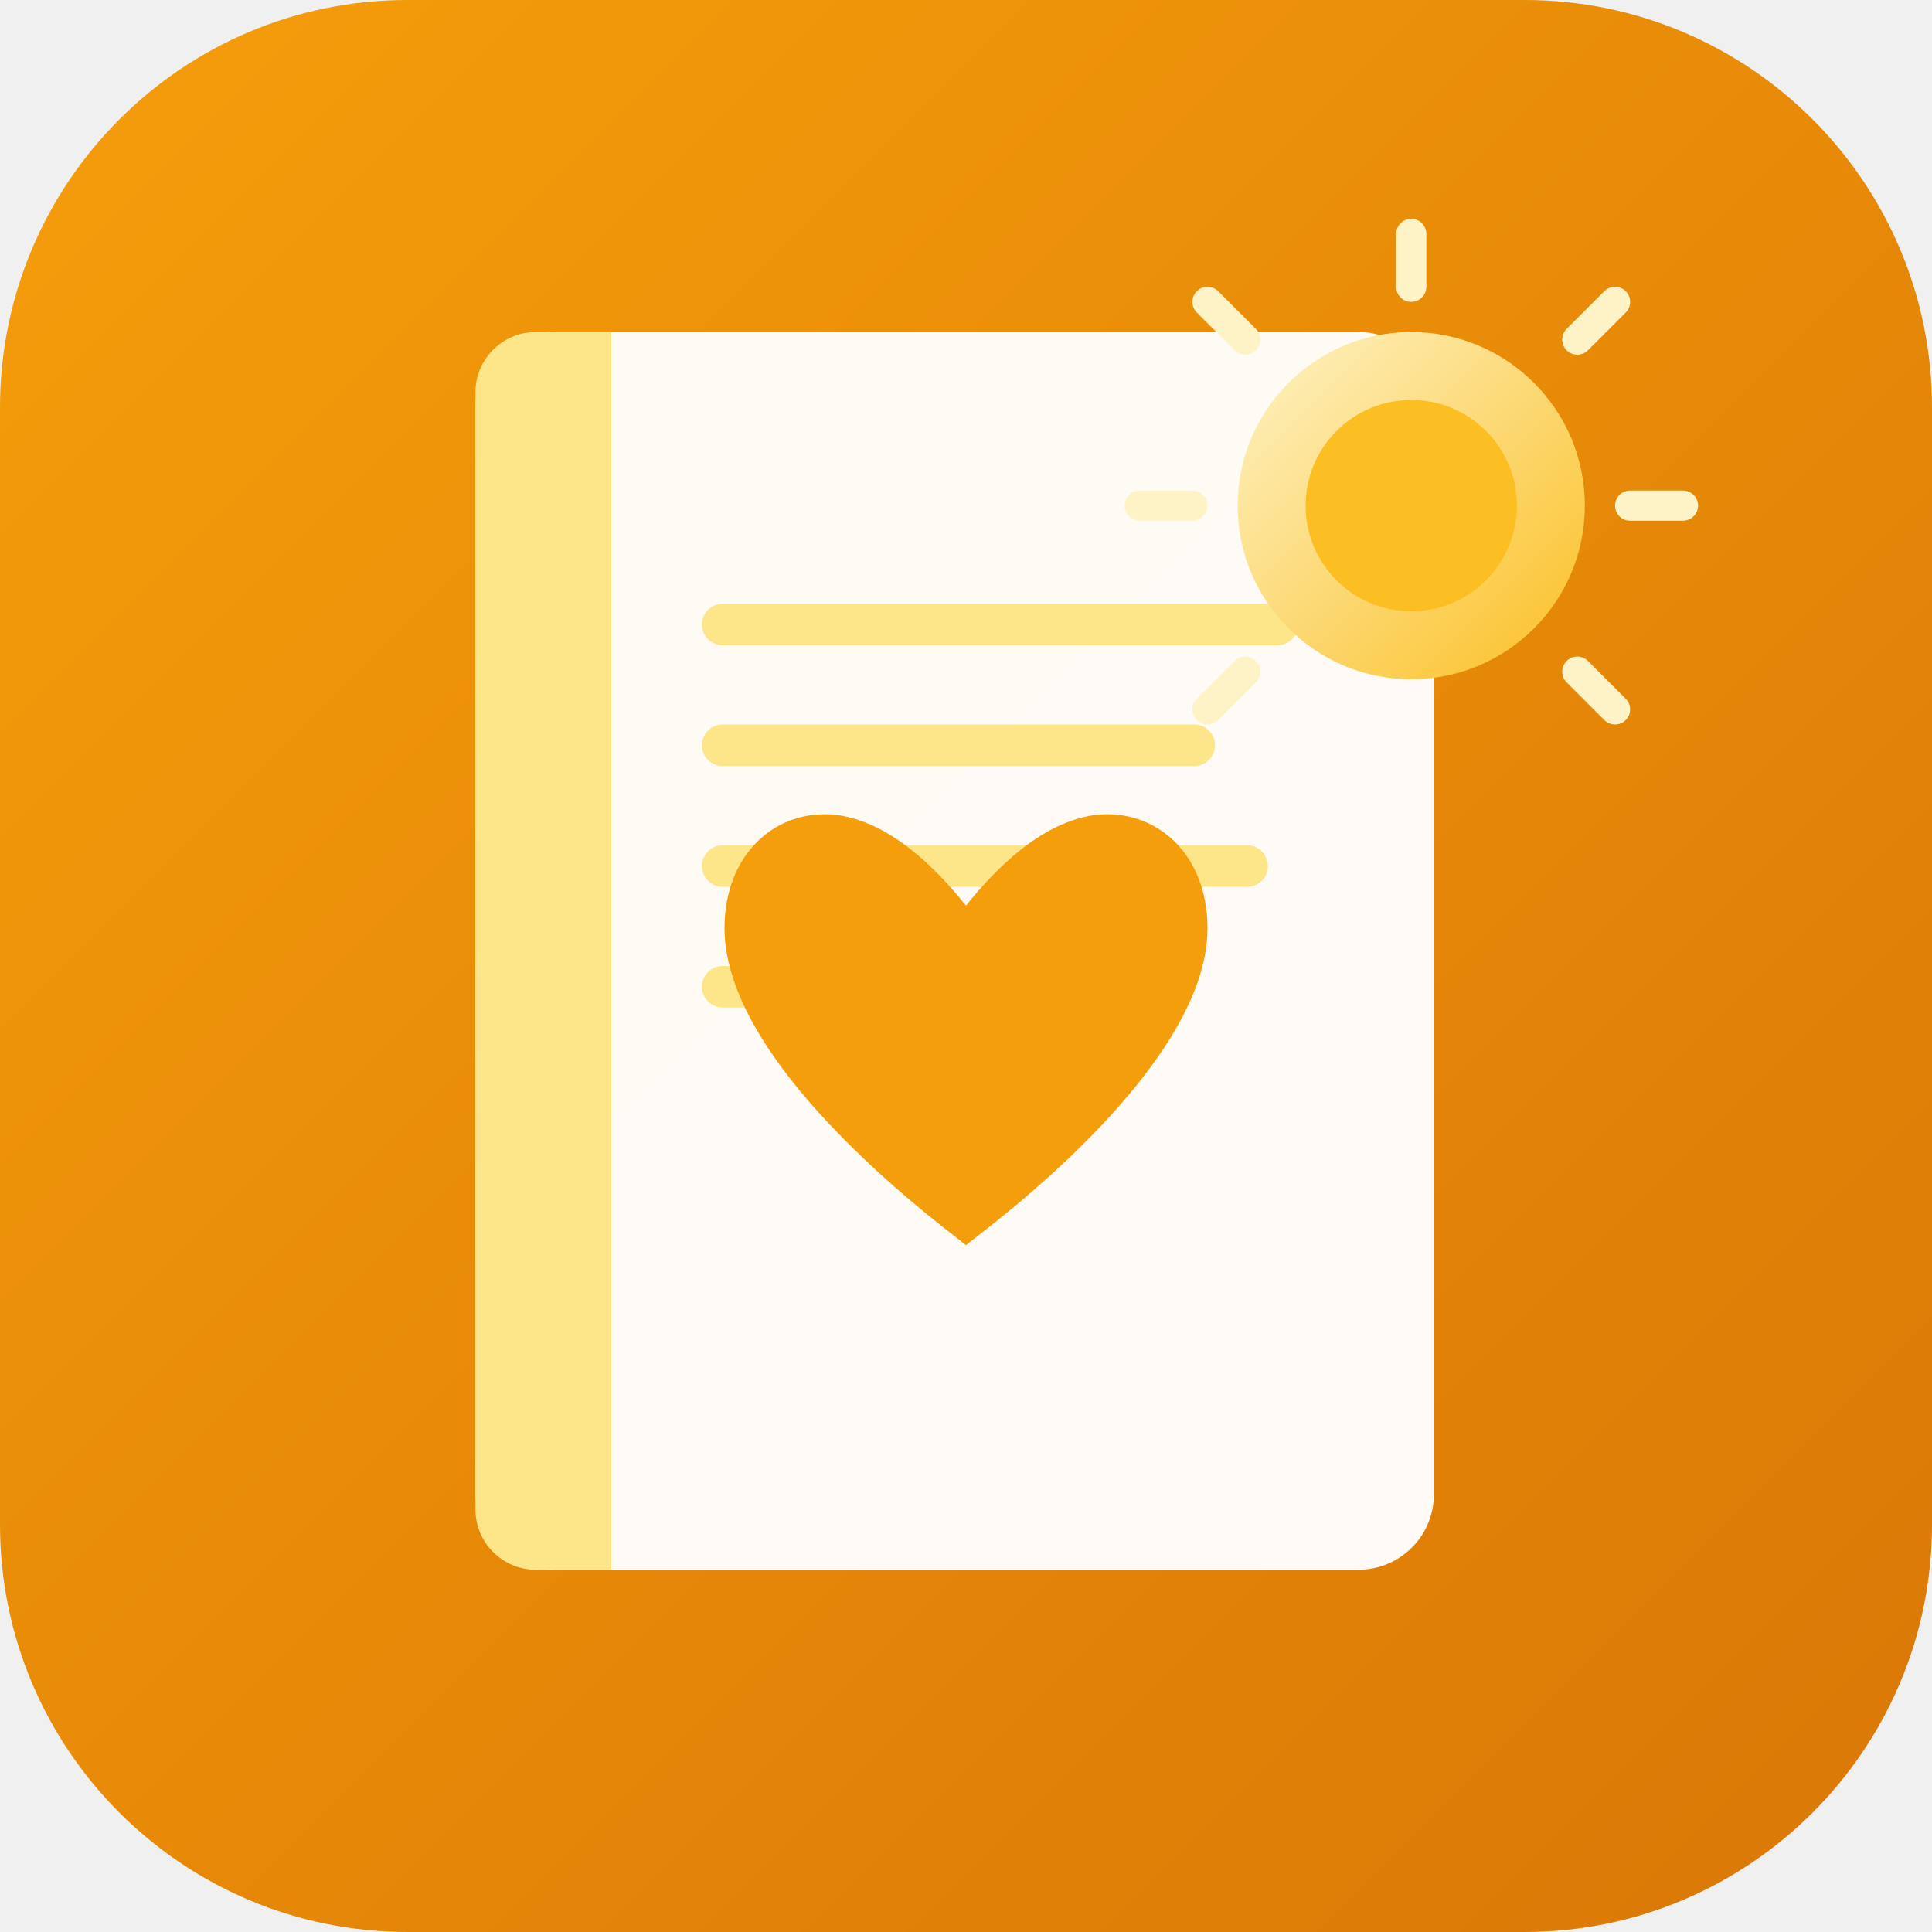
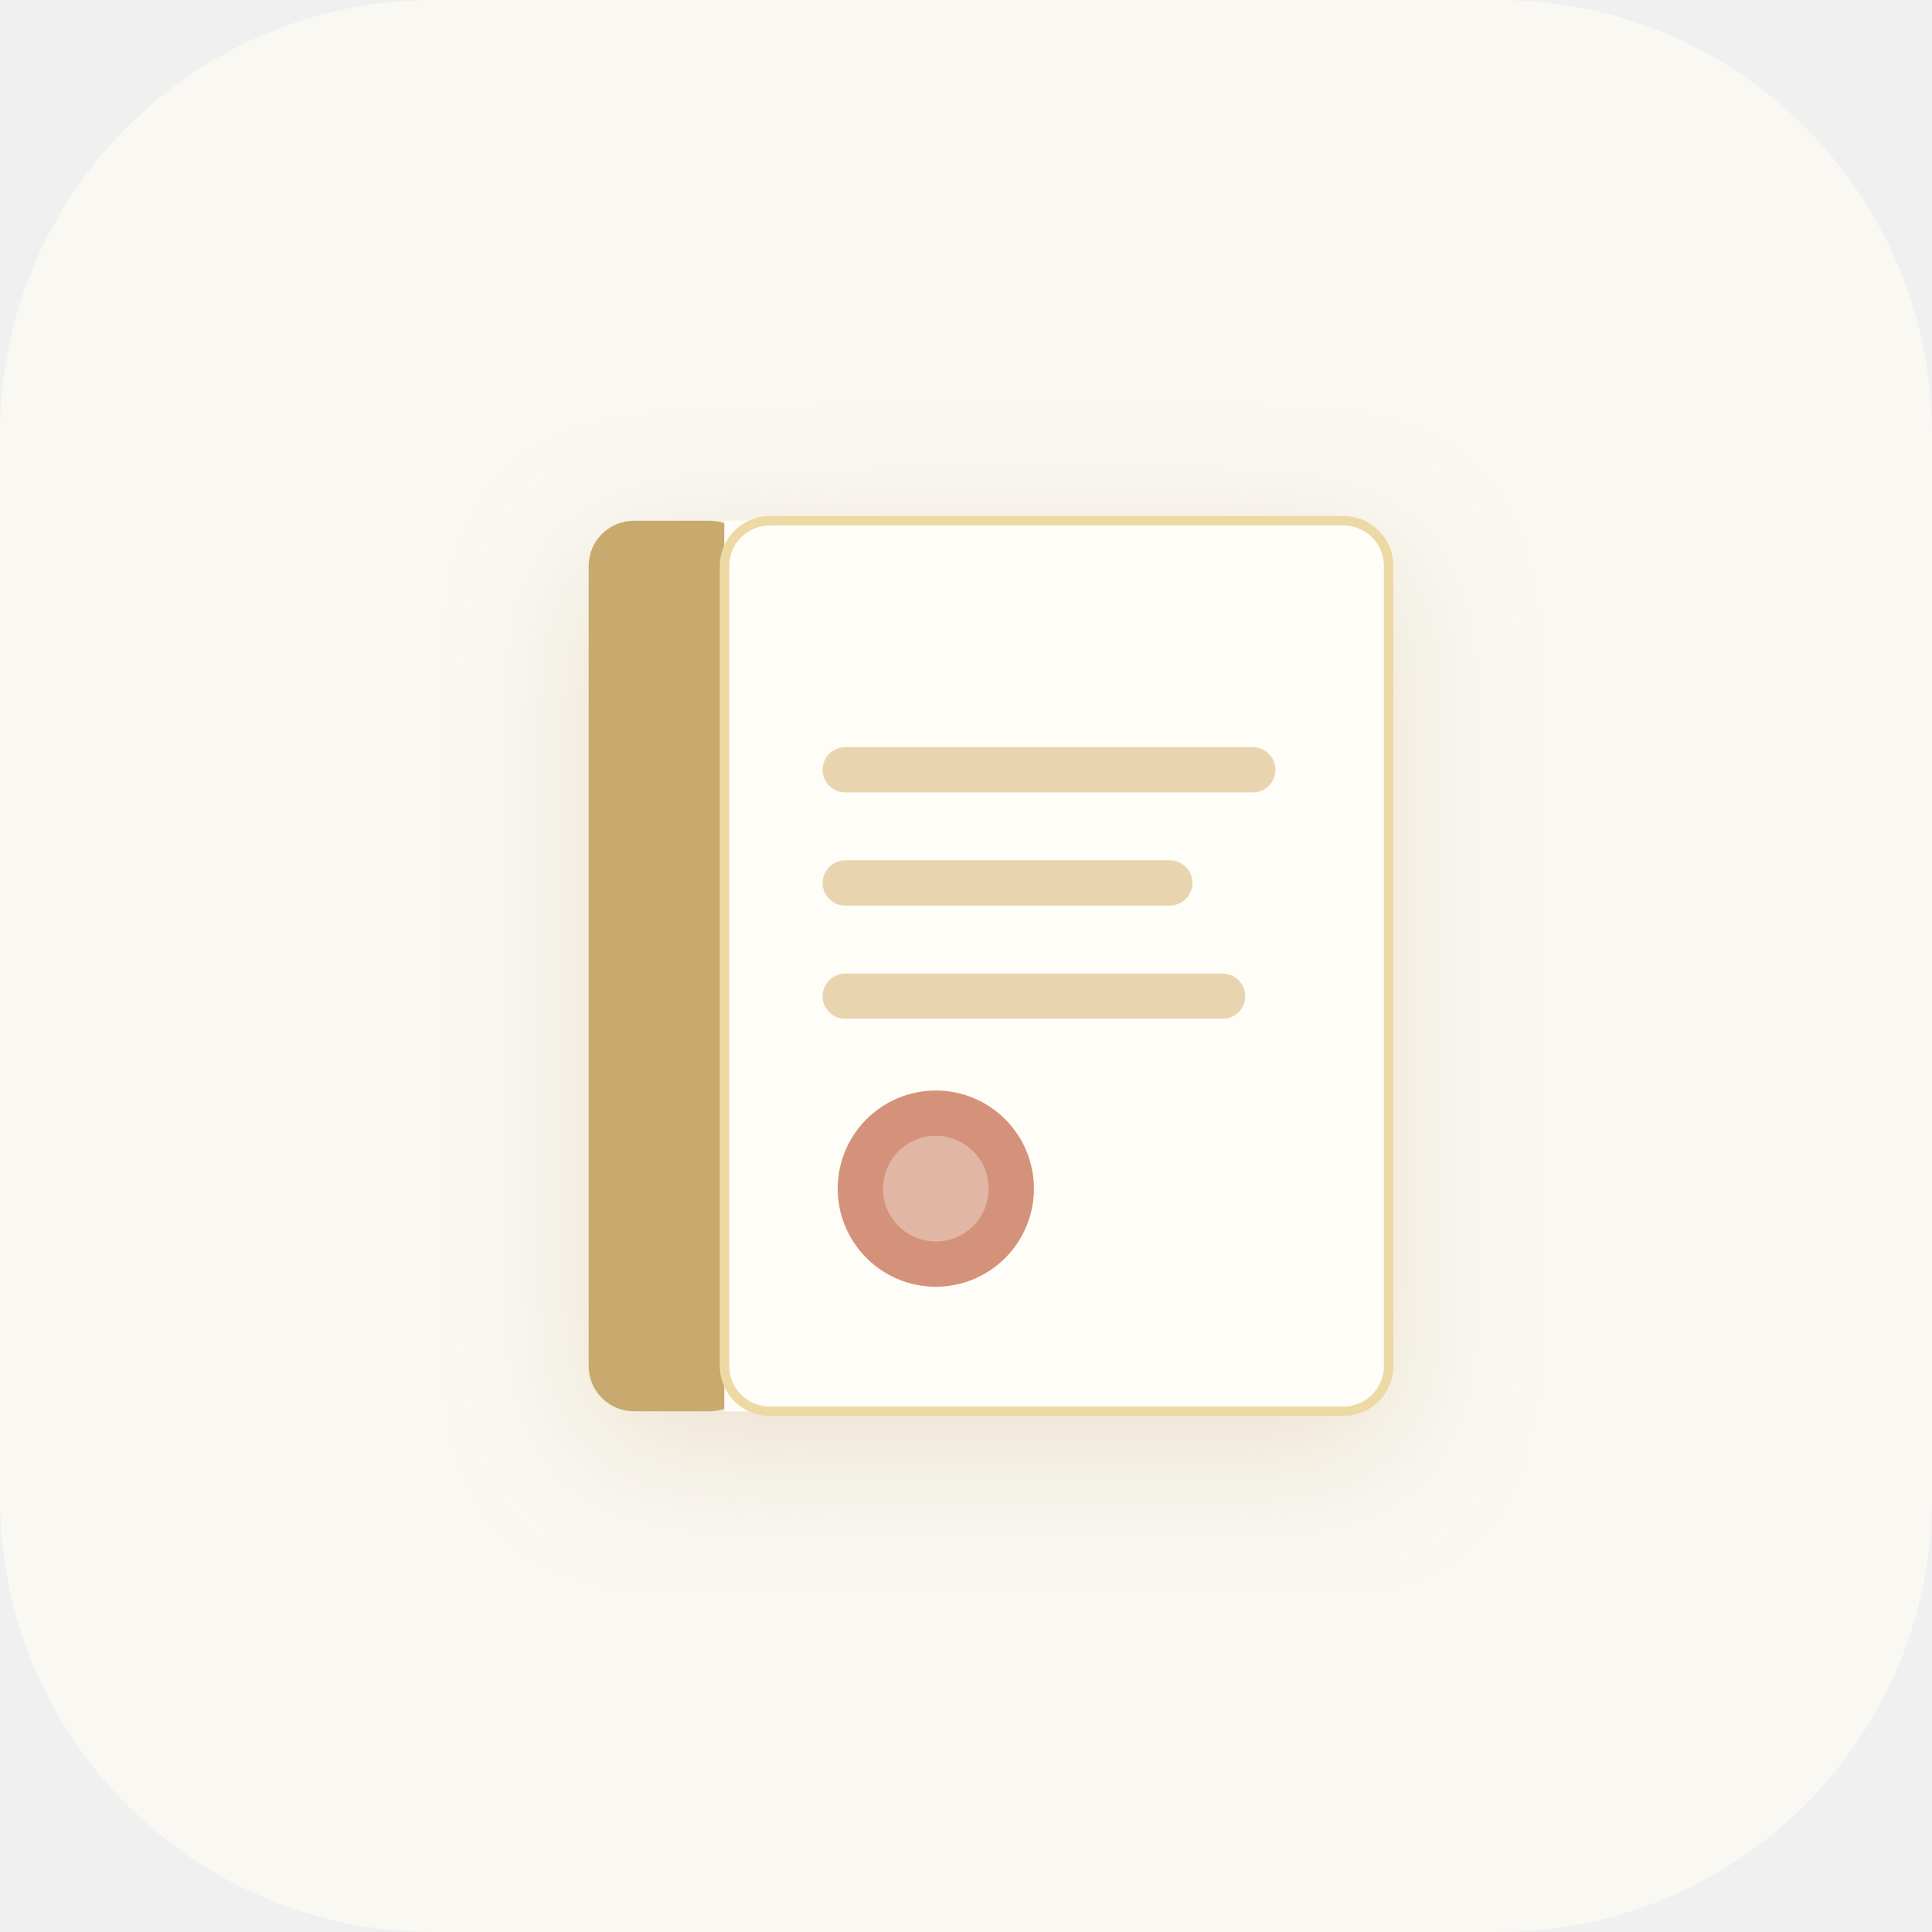
<svg xmlns="http://www.w3.org/2000/svg" viewBox="0 0 512 512">
  <defs>
-     <linearGradient id="bg" x1="0" y1="0" x2="1" y2="1">
-       <stop offset="0%" stop-color="#f59e0b" />
-       <stop offset="100%" stop-color="#d97706" />
-     </linearGradient>
-     <linearGradient id="sunGrad" x1="0" y1="0" x2="1" y2="1">
-       <stop offset="0%" stop-color="#fef3c7" />
-       <stop offset="100%" stop-color="#fbbf24" />
-     </linearGradient>
+     <filter id="shadow" x="-20%" y="-20%" width="140%" height="140%">
+       <feDropShadow dx="0" dy="10" stdDeviation="18" flood-color="#C8A96E" flood-opacity="0.28" />
+     </filter>
  </defs>
-   <rect width="512" height="512" rx="108" fill="url(#bg)" />
-   <rect x="126" y="88" width="254" height="328" rx="20" fill="white" opacity="0.96" />
-   <rect x="126" y="88" width="36" height="328" rx="16" fill="#fde68a" />
-   <rect x="144" y="88" width="18" height="328" fill="#fde68a" />
-   <rect x="186" y="160" width="158" height="11" rx="5.5" fill="#fde68a" />
-   <rect x="186" y="192" width="136" height="11" rx="5.5" fill="#fde68a" />
-   <rect x="186" y="224" width="150" height="11" rx="5.5" fill="#fde68a" />
-   <rect x="186" y="256" width="120" height="11" rx="5.5" fill="#fde68a" />
-   <path d="M256 330 C254 328 192 284 192 246            C192 226 206 214 222 216            C236 218 248 230 256 240            C264 230 276 218 290 216            C306 214 320 226 320 246            C320 284 258 328 256 330 Z" fill="#f59e0b" />
-   <circle cx="374" cy="134" r="46" fill="url(#sunGrad)" />
-   <circle cx="374" cy="134" r="28" fill="#fbbf24" />
-   <line x1="374" y1="76" x2="374" y2="62" stroke="#fef3c7" stroke-width="8" stroke-linecap="round" />
-   <line x1="418" y1="90" x2="428" y2="80" stroke="#fef3c7" stroke-width="8" stroke-linecap="round" />
-   <line x1="432" y1="134" x2="446" y2="134" stroke="#fef3c7" stroke-width="8" stroke-linecap="round" />
-   <line x1="418" y1="178" x2="428" y2="188" stroke="#fef3c7" stroke-width="8" stroke-linecap="round" />
-   <line x1="330" y1="90" x2="320" y2="80" stroke="#fef3c7" stroke-width="8" stroke-linecap="round" />
-   <line x1="316" y1="134" x2="302" y2="134" stroke="#fef3c7" stroke-width="8" stroke-linecap="round" />
-   <line x1="330" y1="178" x2="320" y2="188" stroke="#fef3c7" stroke-width="8" stroke-linecap="round" />
+   <rect width="512" height="512" rx="115" fill="#FAF8F3" />
+   <g filter="url(#shadow)">
+     <rect x="156" y="138" width="44" height="236" rx="12" fill="#C8A96E" />
+     <rect x="192" y="138" width="168" height="236" rx="0" fill="#FFFDF7" />
+     <rect x="344" y="138" width="16" height="236" rx="0" fill="#FFFDF7" />
+     <rect x="192" y="138" width="176" height="236" rx="12" fill="#FFFDF7" />
+     <rect x="192" y="138" width="12" height="236" fill="#FFFDF7" />
+     <rect x="192" y="138" width="176" height="236" rx="12" fill="none" stroke="#EDD9A3" stroke-width="2.5" />
+   </g>
+   <rect x="218" y="198" width="120" height="12" rx="6" fill="#E8D5B0" />
+   <rect x="218" y="228" width="98" height="12" rx="6" fill="#E8D5B0" />
+   <rect x="218" y="258" width="112" height="12" rx="6" fill="#E8D5B0" />
+   <circle cx="248" cy="315" r="26" fill="#D4927A" />
+   <circle cx="248" cy="315" r="14" fill="#FAF8F3" opacity="0.35" />
</svg>
